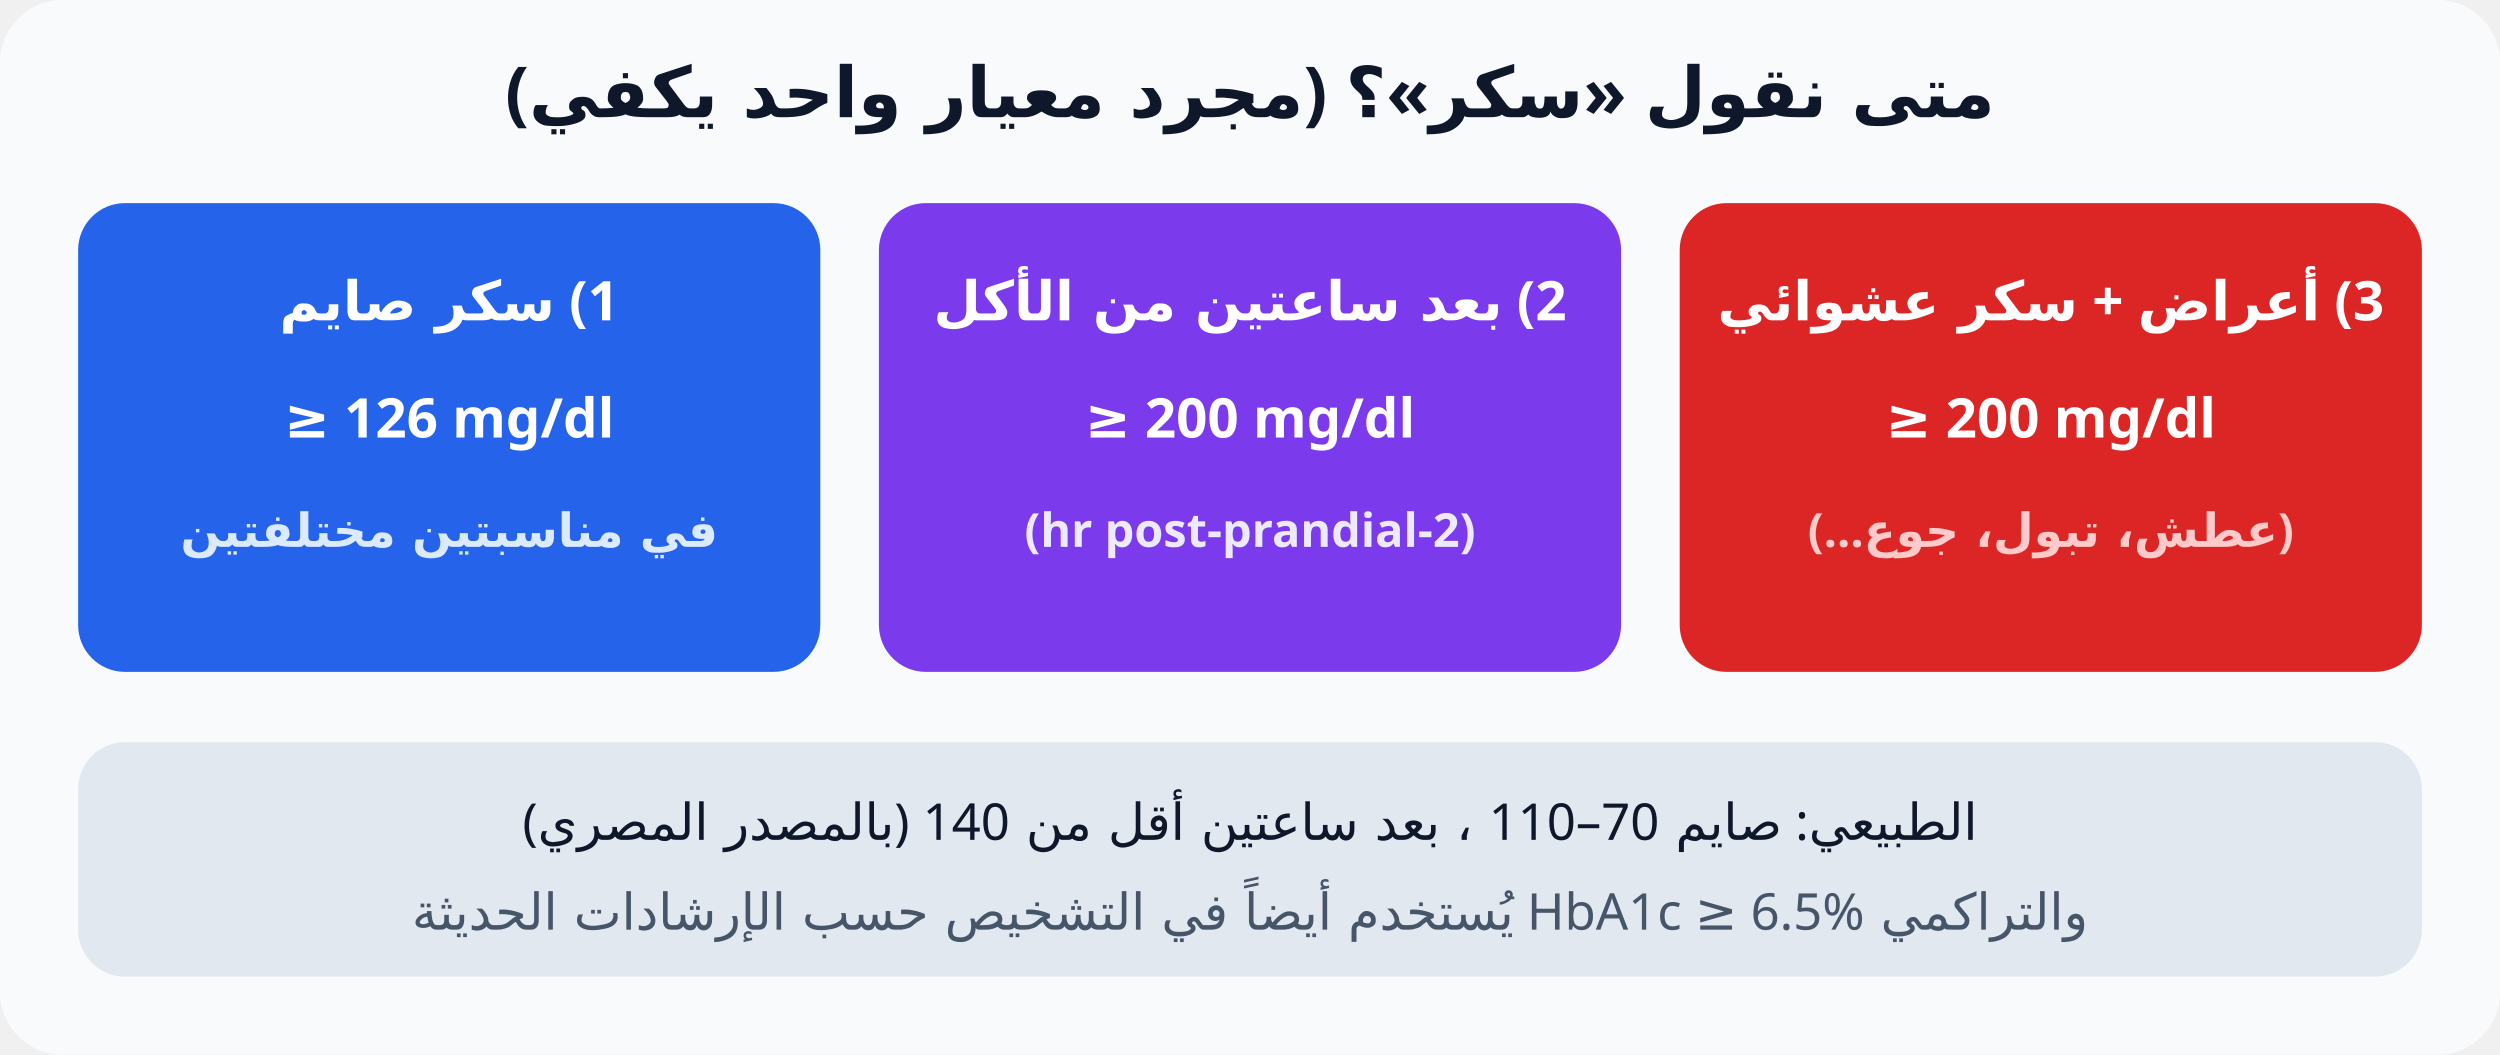
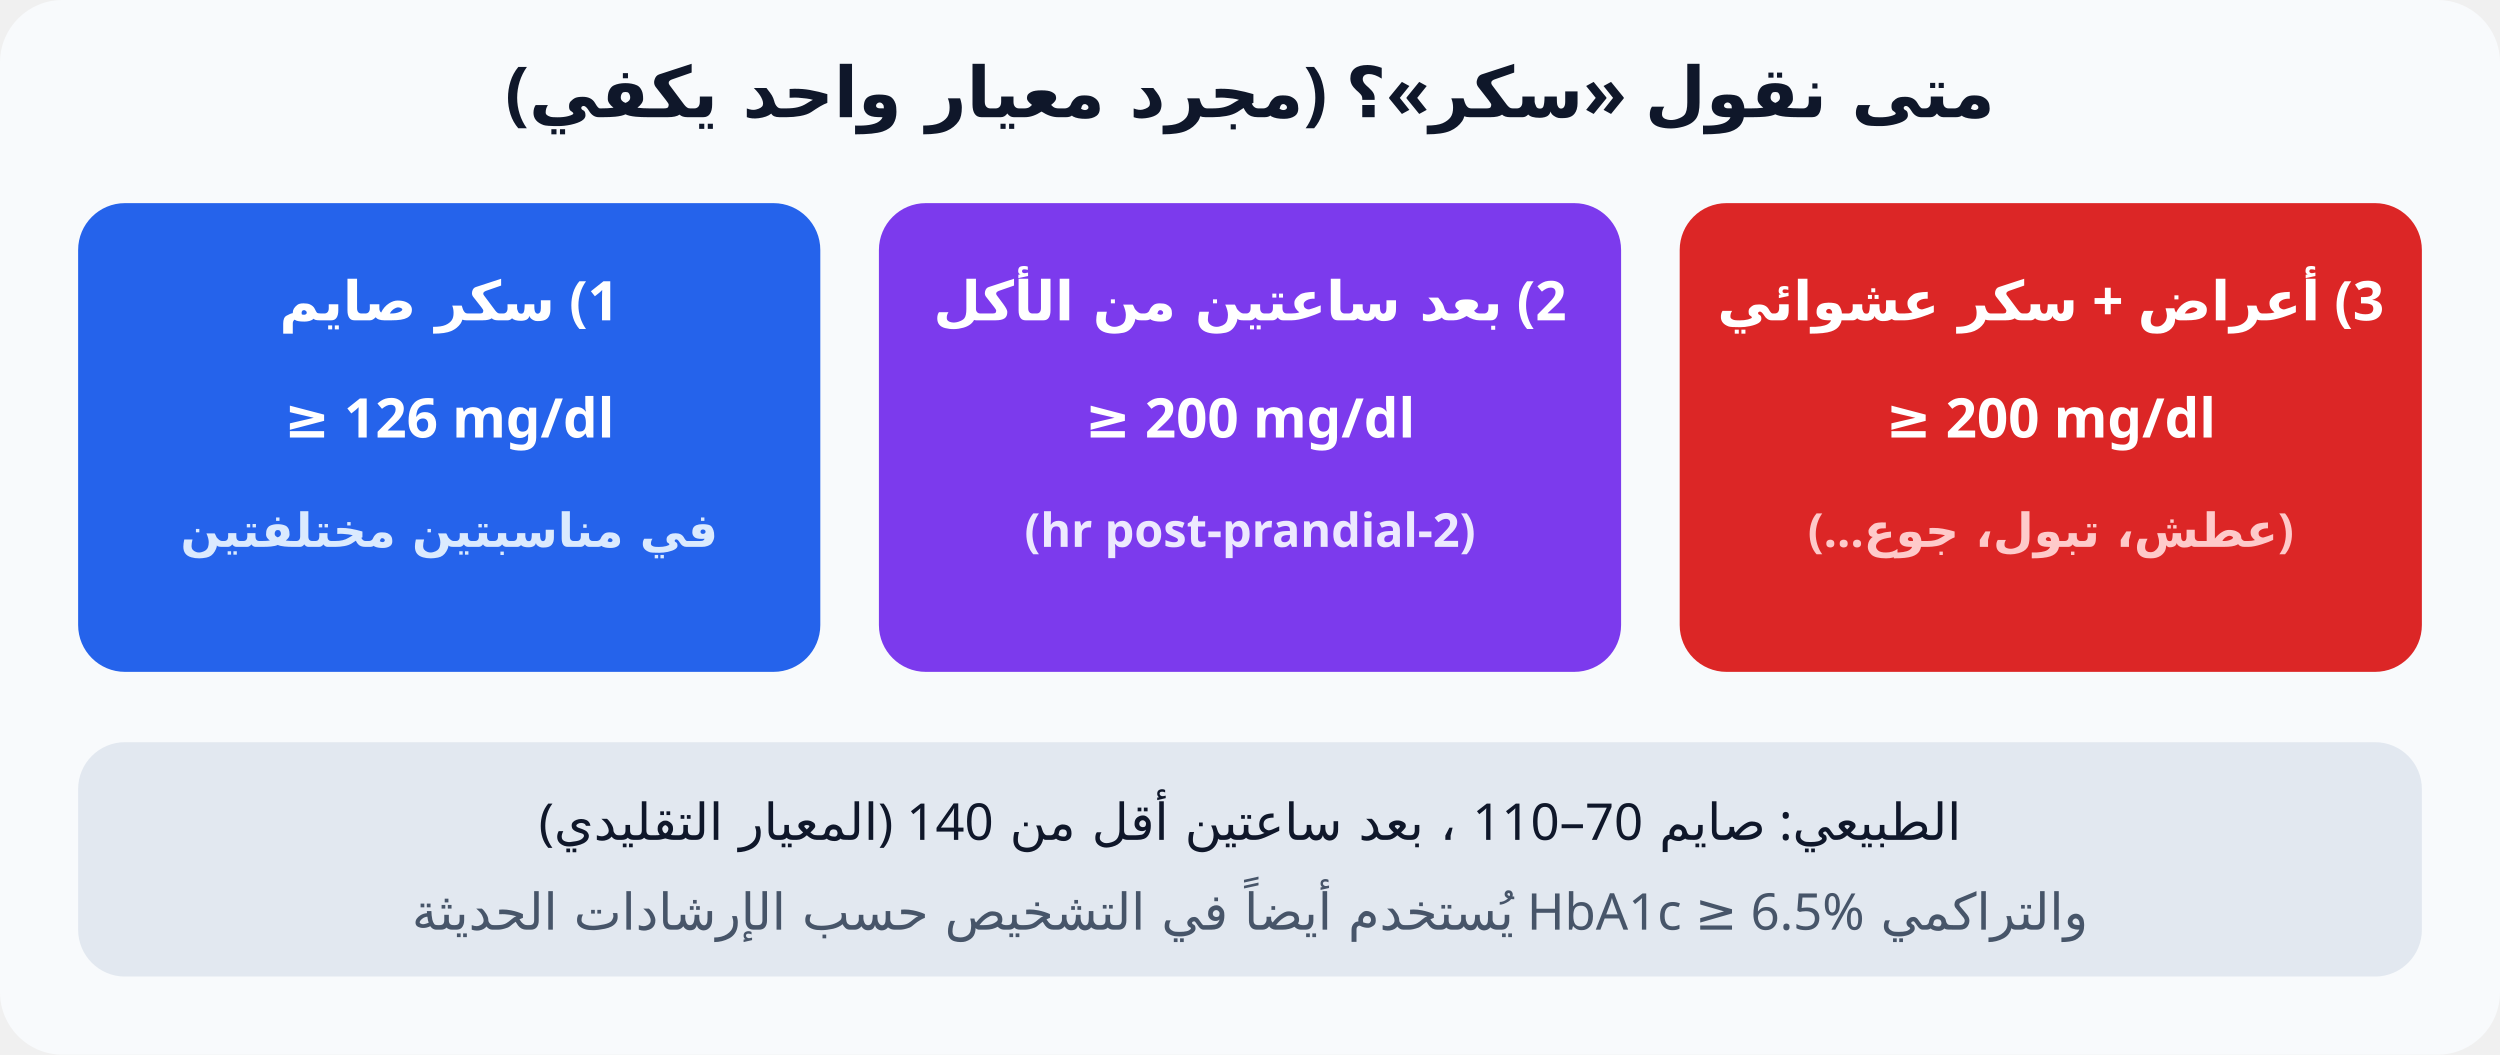
<svg xmlns="http://www.w3.org/2000/svg" viewBox="0 0 640 270" font-family="Cairo, Tahoma, sans-serif" direction="rtl">
  <rect width="640" height="270" rx="16" fill="#f8fafc" />
  <text x="320" y="30" text-anchor="middle" font-size="18" font-weight="800" fill="#0f172a">متى نقول «سكر»؟ (مجرد معيار واحد يكفي)</text>
  <g text-anchor="middle" font-size="14" font-weight="700">
    <rect x="20" y="52" width="190" height="120" rx="12" fill="#2563eb" />
    <text x="115" y="82" fill="#fff">1) سكر صايم</text>
    <text x="115" y="112" fill="#fff" direction="ltr">≥ 126 mg/dl</text>
    <text x="115" y="140" font-size="12" fill="#dbeafe">في مناسبتين مختلفتين</text>
    <rect x="225" y="52" width="190" height="120" rx="12" fill="#7c3aed" />
    <text x="320" y="82" fill="#fff">2) بعد ساعتين من الأكل</text>
    <text x="320" y="112" fill="#fff" direction="ltr">≥ 200 mg/dl</text>
    <text x="320" y="140" font-size="12" fill="#ede9fe">(2-hr post-prandial)</text>
    <rect x="430" y="52" width="190" height="120" rx="12" fill="#dc2626" />
    <text x="525" y="82" fill="#fff">3) أعراض + سكر عشوائي</text>
    <text x="525" y="112" fill="#fff" direction="ltr">≥ 200 mg/dl</text>
    <text x="525" y="140" font-size="12" fill="#fecaca">(عطش، تبول، جوع...)</text>
  </g>
  <rect x="20" y="190" width="600" height="60" rx="12" fill="#e2e8f0" />
-   <text x="320" y="215" text-anchor="middle" font-size="13" fill="#0f172a">الطبيعي: صايم 70–110 ، بعد ساعتين أقل من 140 (بالمصدر المصري)</text>
+   <text x="320" y="215" text-anchor="middle" font-size="13" fill="#0f172a">الطبيعي: صايم 70–110 ، بعد ساعتين أقل من 140 (المعيار التقليدي)</text>
  <text x="320" y="238" text-anchor="middle" font-size="13" fill="#475569">والتراكمي HbA1c ≥ 6.5% يُستخدم أيضاً في التشخيص حسب الإرشادات الحديثة</text>
</svg>
